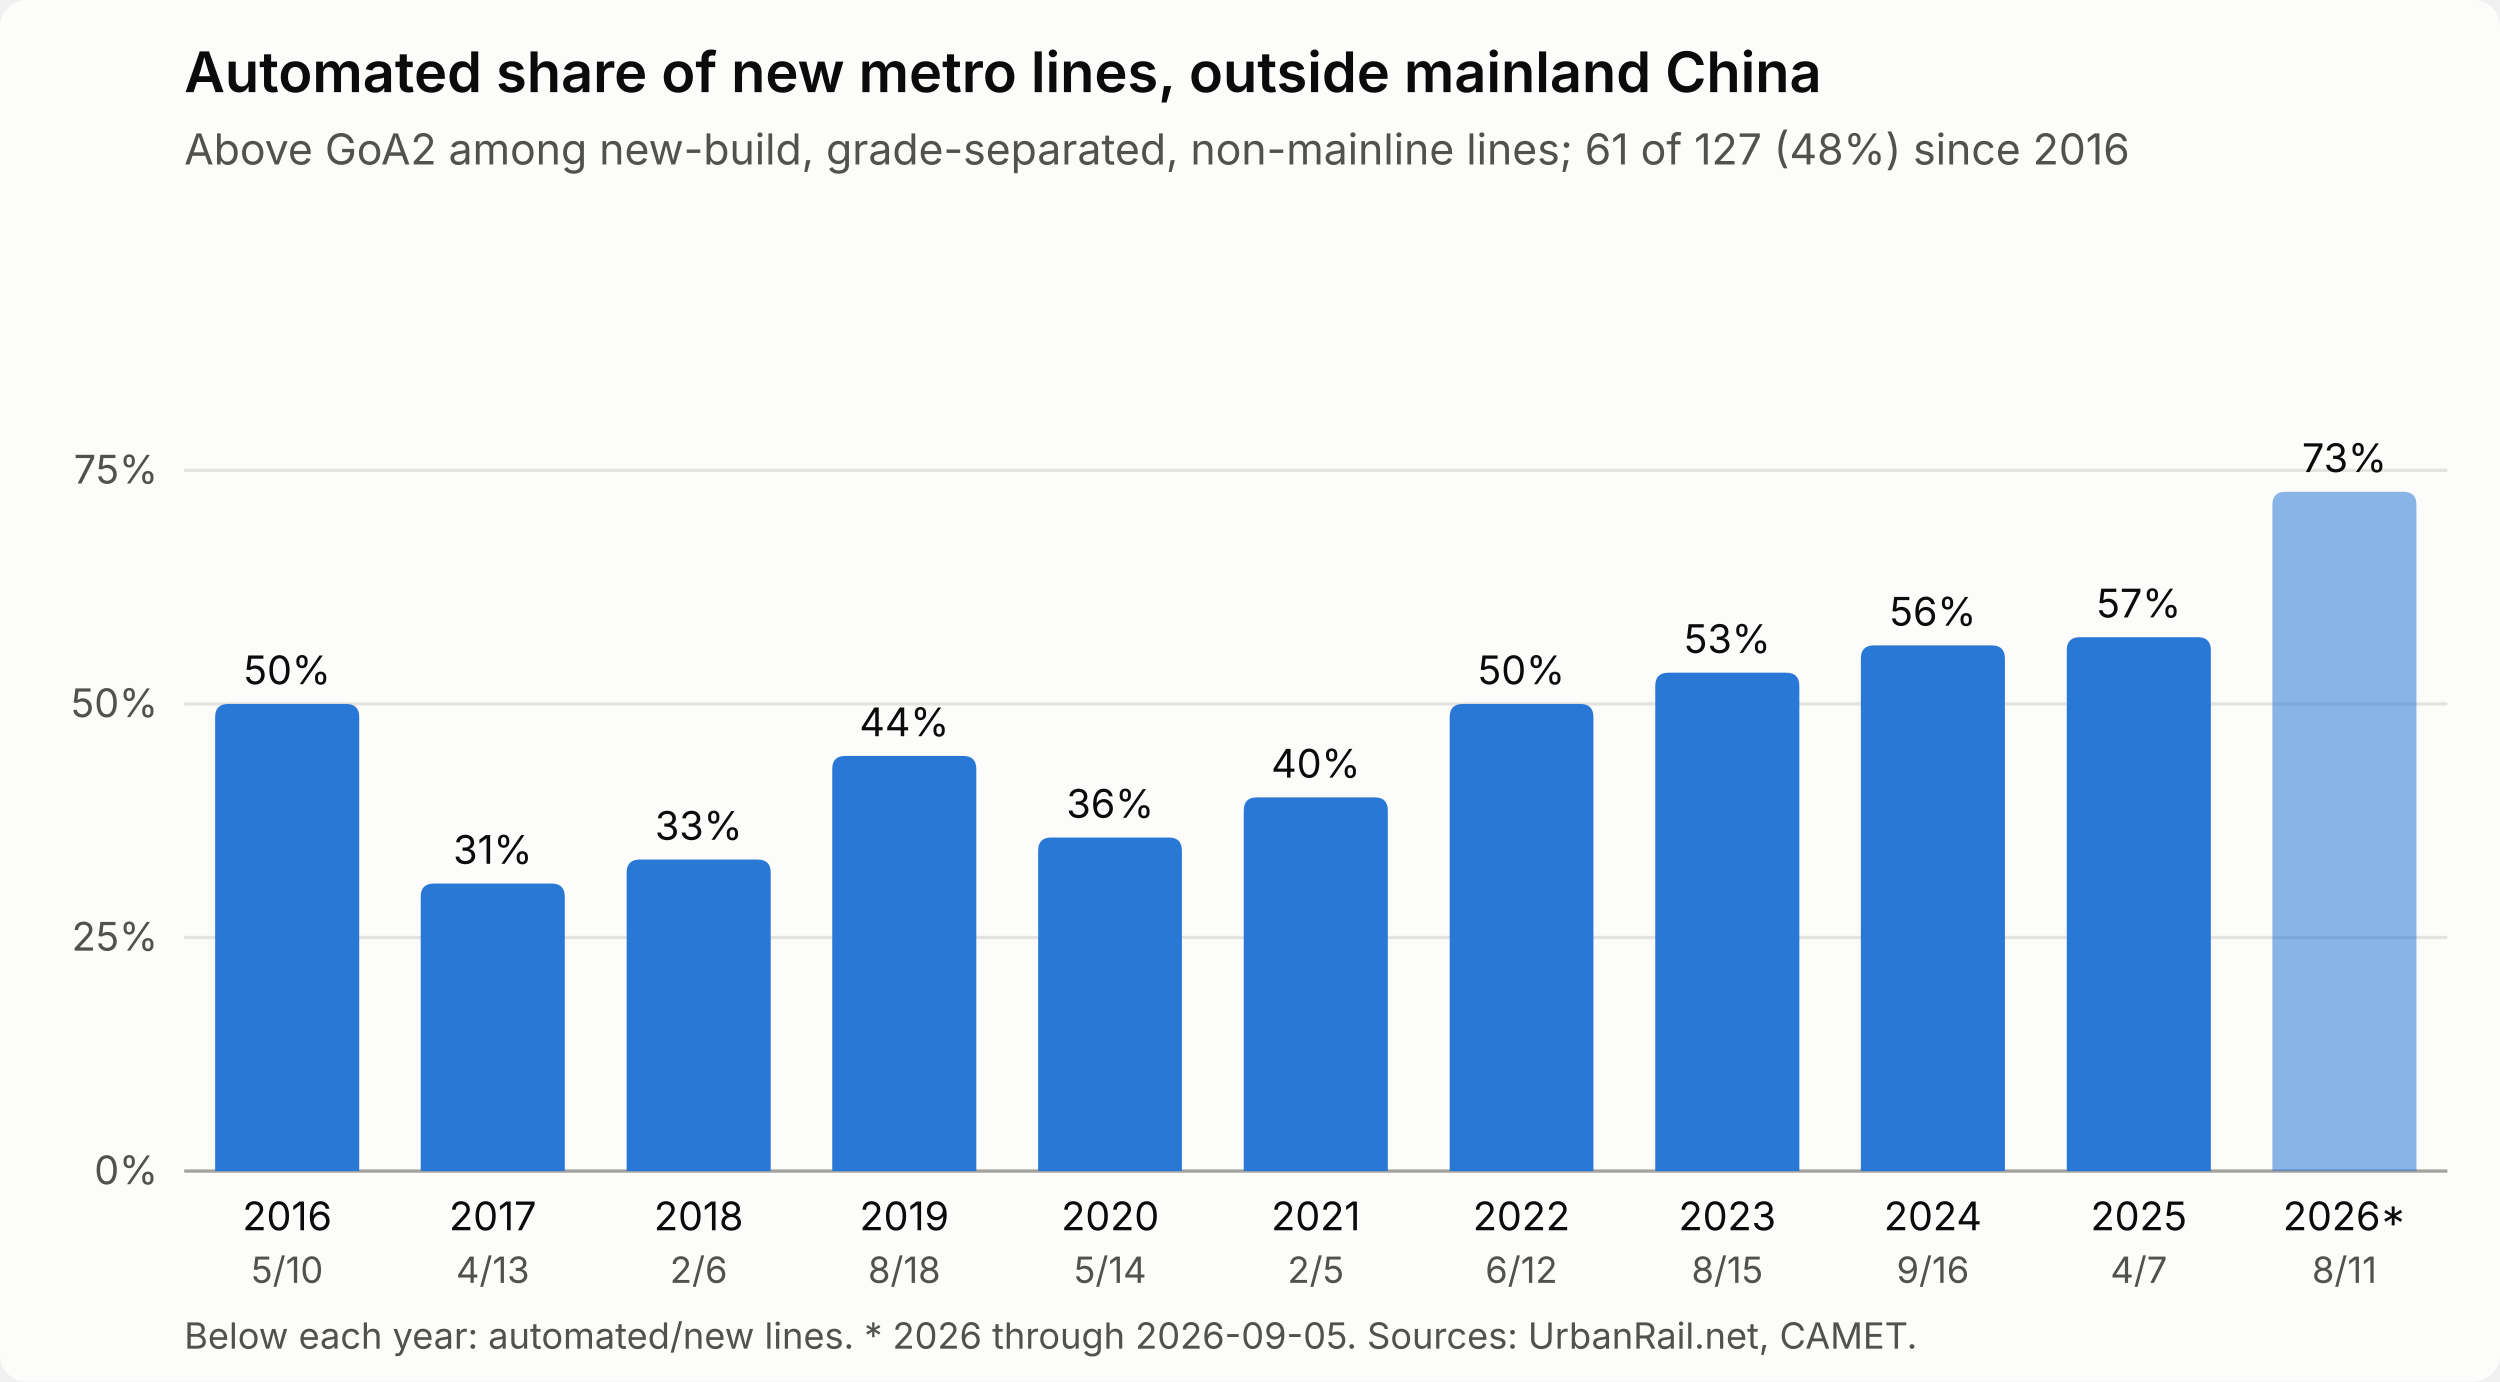
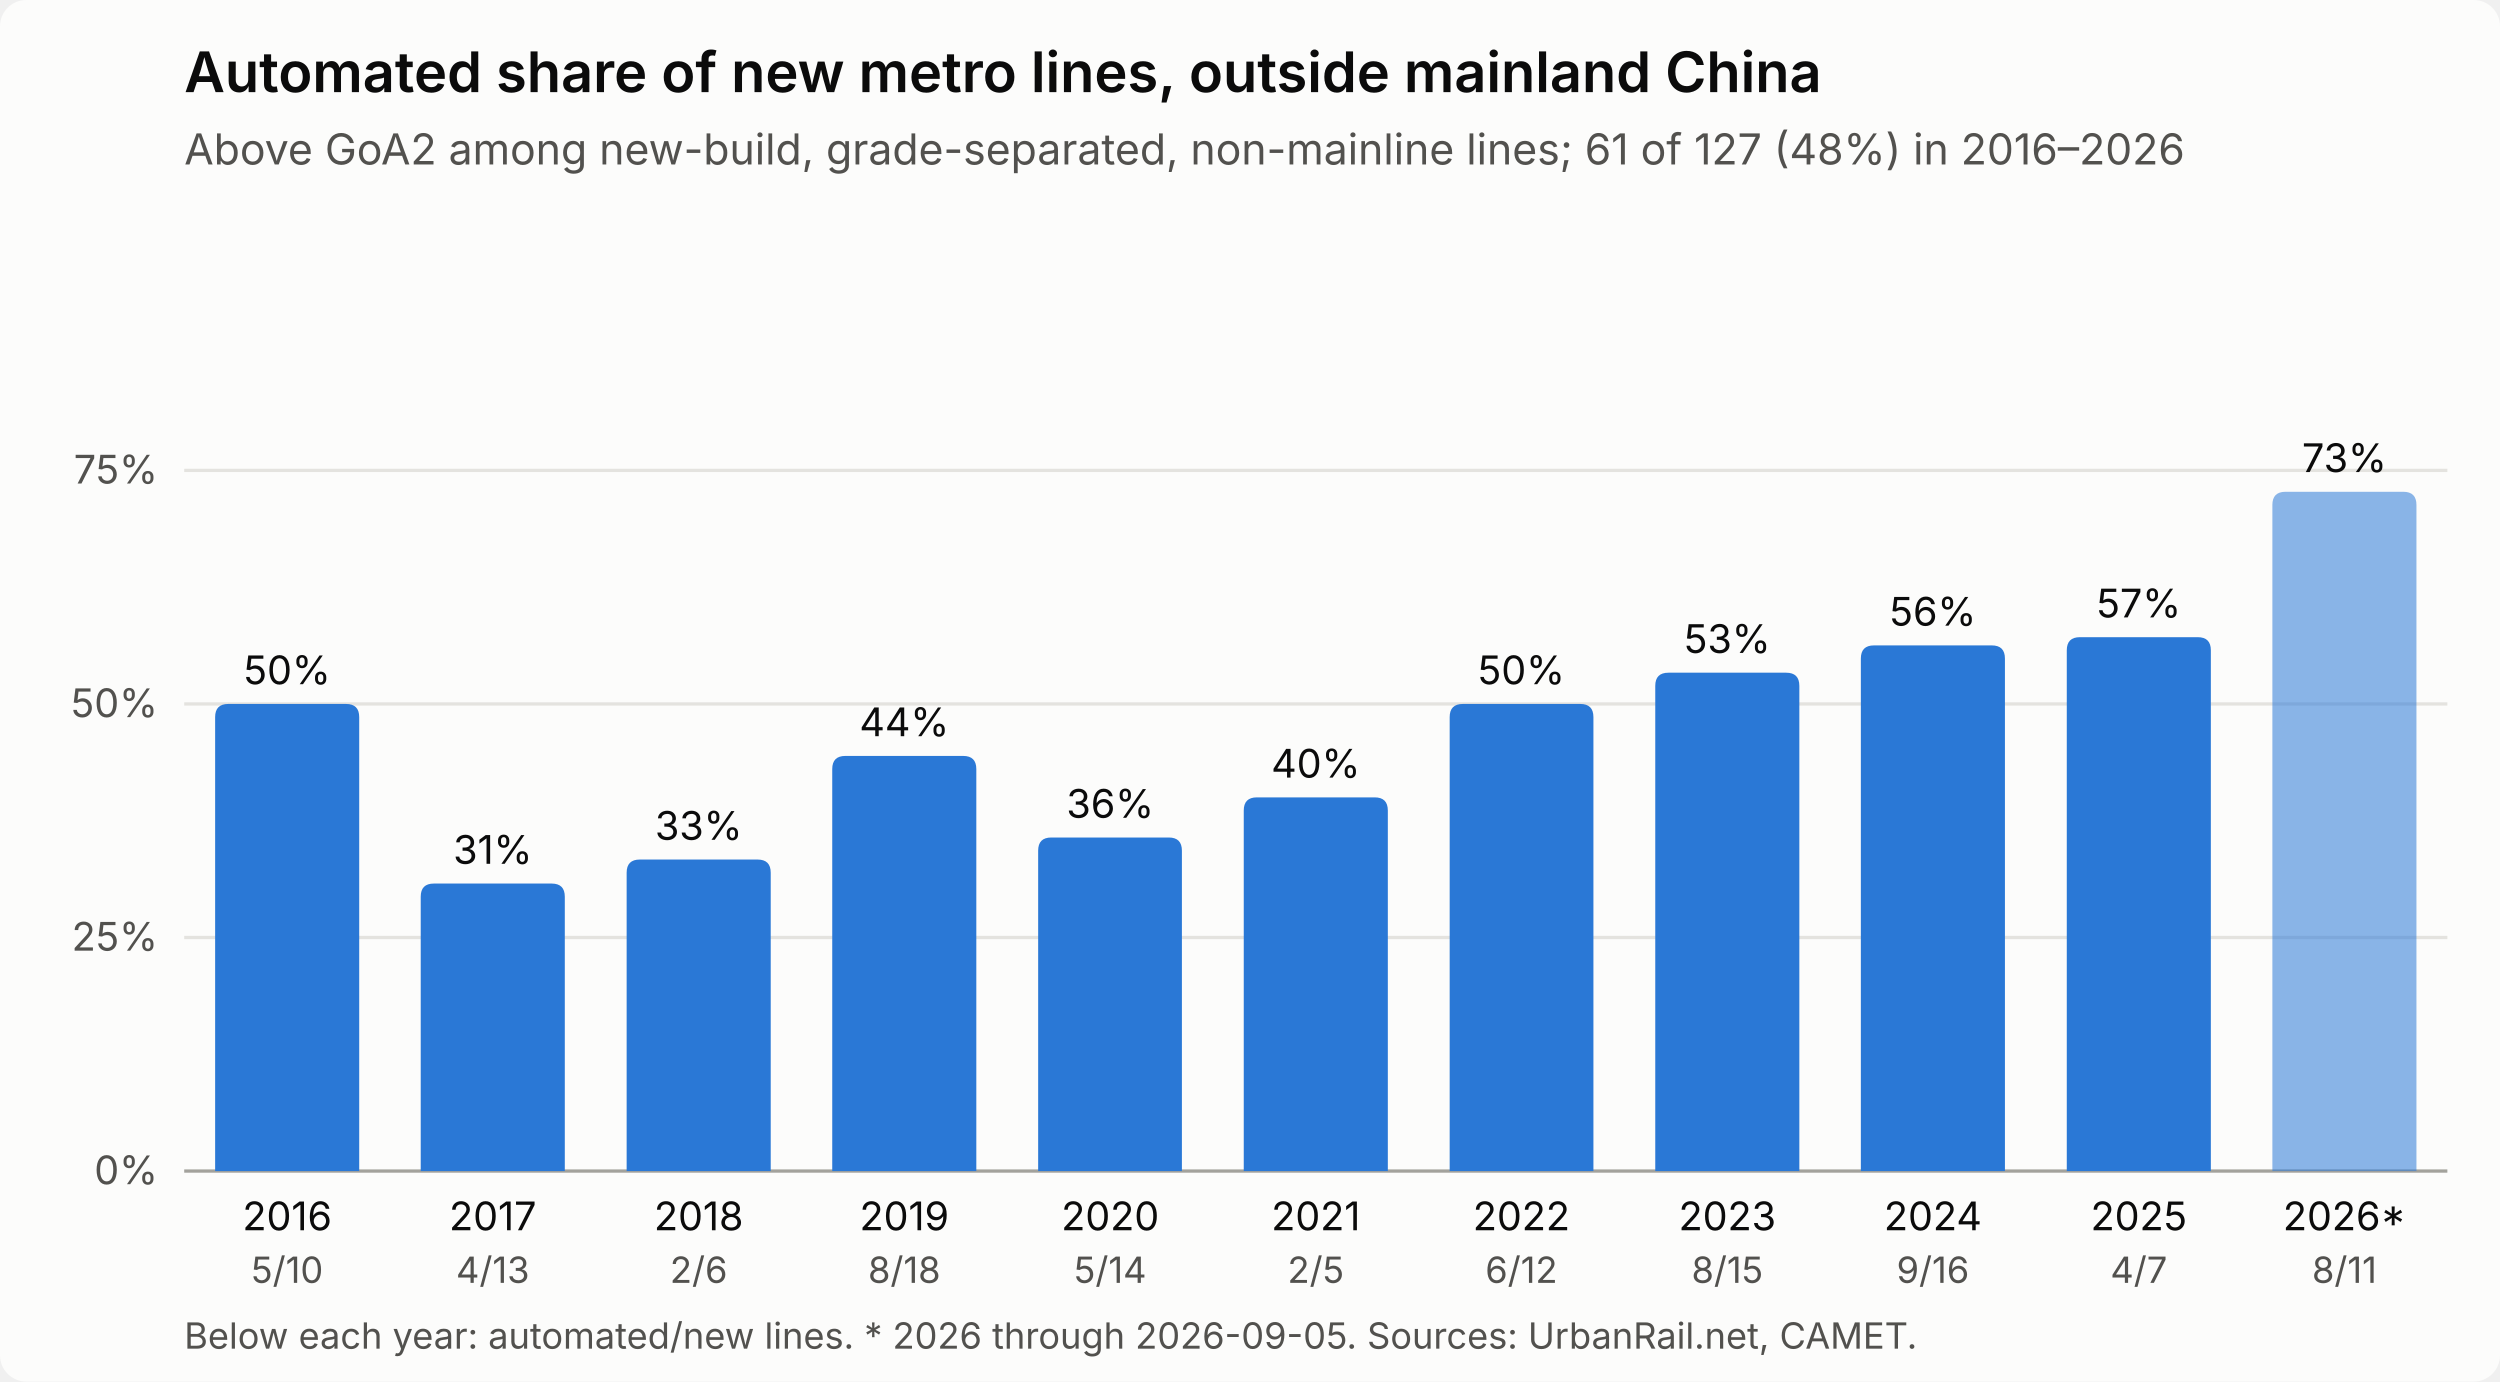
<svg xmlns="http://www.w3.org/2000/svg" viewBox="0 0 760 420" width="760" height="420" role="img" aria-labelledby="t d" font-family="system-ui, -apple-system, Segoe UI, sans-serif">
  <style>
.bg{fill:#fcfcfb}.bar{fill:#2a78d6}.bar.partial{fill-opacity:.55}
.grid{stroke:#e4e3df;stroke-width:1}.axis{stroke:#a3a29c;stroke-width:1}
.t1{fill:#0b0b0b}.t2{fill:#52514e}
@media (prefers-color-scheme: dark){
.bg{fill:#1a1a19}.bar{fill:#3987e5}.grid{stroke:#2e2e2c}.axis{stroke:#5d5c57}
.t1{fill:#ffffff}.t2{fill:#c3c2b7}}
</style>
  <rect class="bg" width="760" height="420" rx="8" />
  <text class="t1" x="56" y="28" font-size="17" font-weight="600">Automated share of new metro lines, outside mainland China</text>
-   <text class="t2" x="56" y="50" font-size="13">Above GoA2 among new-build, grade-separated, non-mainline lines; 61 of 127 (48%) since 2016</text>
+   <text class="t2" x="56" y="50" font-size="13">Above GoA2 among new-build, grade-separated, non-mainline lines; 61 of 127 (48%) in 2016–2026</text>
  <line class="axis" x1="56" x2="744" y1="356.0" y2="356.0" />
  <text class="t2" x="48" y="360.0" font-size="12" text-anchor="end">0%</text>
  <line class="grid" x1="56" x2="744" y1="285.0" y2="285.0" />
  <text class="t2" x="48" y="289.0" font-size="12" text-anchor="end">25%</text>
  <line class="grid" x1="56" x2="744" y1="214.0" y2="214.0" />
  <text class="t2" x="48" y="218.0" font-size="12" text-anchor="end">50%</text>
  <line class="grid" x1="56" x2="744" y1="143.0" y2="143.0" />
  <text class="t2" x="48" y="147.0" font-size="12" text-anchor="end">75%</text>
  <g>
    <rect x="56.0" y="72" width="62.5" height="284" fill="transparent" />
    <path class="bar" d="M65.4,356.0 V218.0 Q65.4,214.0 69.4,214.0 H105.2 Q109.2,214.0 109.2,218.0 V356.0 Z" />
    <text class="t1" x="87.3" y="208.0" font-size="12" text-anchor="middle">50%</text>
  </g>
  <text class="t1" x="87.3" y="374.0" font-size="12" text-anchor="middle">2016</text>
  <text class="t2" x="87.3" y="390.0" font-size="11" text-anchor="middle">5/10</text>
  <g>
    <rect x="118.5" y="72" width="62.5" height="284" fill="transparent" />
    <path class="bar" d="M127.9,356.0 V272.6 Q127.9,268.6 131.9,268.6 H167.7 Q171.7,268.6 171.7,272.6 V356.0 Z" />
    <text class="t1" x="149.8" y="262.6" font-size="12" text-anchor="middle">31%</text>
  </g>
  <text class="t1" x="149.8" y="374.0" font-size="12" text-anchor="middle">2017</text>
  <text class="t2" x="149.8" y="390.0" font-size="11" text-anchor="middle">4/13</text>
  <g>
    <rect x="181.1" y="72" width="62.5" height="284" fill="transparent" />
    <path class="bar" d="M190.5,356.0 V265.3 Q190.5,261.3 194.5,261.3 H230.3 Q234.3,261.3 234.3,265.3 V356.0 Z" />
    <text class="t1" x="212.4" y="255.3" font-size="12" text-anchor="middle">33%</text>
  </g>
  <text class="t1" x="212.4" y="374.0" font-size="12" text-anchor="middle">2018</text>
  <text class="t2" x="212.4" y="390.0" font-size="11" text-anchor="middle">2/6</text>
  <g>
    <rect x="243.6" y="72" width="62.5" height="284" fill="transparent" />
    <path class="bar" d="M253.0,356.0 V233.8 Q253.0,229.8 257.0,229.8 H292.8 Q296.8,229.8 296.8,233.8 V356.0 Z" />
    <text class="t1" x="274.9" y="223.8" font-size="12" text-anchor="middle">44%</text>
  </g>
  <text class="t1" x="274.9" y="374.0" font-size="12" text-anchor="middle">2019</text>
  <text class="t2" x="274.9" y="390.0" font-size="11" text-anchor="middle">8/18</text>
  <g>
    <rect x="306.2" y="72" width="62.5" height="284" fill="transparent" />
    <path class="bar" d="M315.6,356.0 V258.6 Q315.6,254.6 319.6,254.6 H355.3 Q359.3,254.6 359.3,258.6 V356.0 Z" />
    <text class="t1" x="337.5" y="248.6" font-size="12" text-anchor="middle">36%</text>
  </g>
  <text class="t1" x="337.5" y="374.0" font-size="12" text-anchor="middle">2020</text>
  <text class="t2" x="337.5" y="390.0" font-size="11" text-anchor="middle">5/14</text>
  <g>
    <rect x="368.7" y="72" width="62.5" height="284" fill="transparent" />
    <path class="bar" d="M378.1,356.0 V246.4 Q378.1,242.4 382.1,242.4 H417.9 Q421.9,242.4 421.9,246.4 V356.0 Z" />
    <text class="t1" x="400.0" y="236.4" font-size="12" text-anchor="middle">40%</text>
  </g>
  <text class="t1" x="400.0" y="374.0" font-size="12" text-anchor="middle">2021</text>
  <text class="t2" x="400.0" y="390.0" font-size="11" text-anchor="middle">2/5</text>
  <g>
    <rect x="431.3" y="72" width="62.5" height="284" fill="transparent" />
    <path class="bar" d="M440.7,356.0 V218.0 Q440.7,214.0 444.7,214.0 H480.4 Q484.4,214.0 484.4,218.0 V356.0 Z" />
    <text class="t1" x="462.5" y="208.0" font-size="12" text-anchor="middle">50%</text>
  </g>
  <text class="t1" x="462.5" y="374.0" font-size="12" text-anchor="middle">2022</text>
  <text class="t2" x="462.5" y="390.0" font-size="11" text-anchor="middle">6/12</text>
  <g>
    <rect x="493.8" y="72" width="62.5" height="284" fill="transparent" />
    <path class="bar" d="M503.2,356.0 V208.5 Q503.2,204.5 507.2,204.5 H543.0 Q547.0,204.5 547.0,208.5 V356.0 Z" />
    <text class="t1" x="525.1" y="198.5" font-size="12" text-anchor="middle">53%</text>
  </g>
  <text class="t1" x="525.1" y="374.0" font-size="12" text-anchor="middle">2023</text>
  <text class="t2" x="525.1" y="390.0" font-size="11" text-anchor="middle">8/15</text>
  <g>
    <rect x="556.4" y="72" width="62.5" height="284" fill="transparent" />
    <path class="bar" d="M565.7,356.0 V200.2 Q565.7,196.2 569.7,196.2 H605.5 Q609.5,196.2 609.5,200.2 V356.0 Z" />
    <text class="t1" x="587.6" y="190.2" font-size="12" text-anchor="middle">56%</text>
  </g>
  <text class="t1" x="587.6" y="374.0" font-size="12" text-anchor="middle">2024</text>
  <text class="t2" x="587.6" y="390.0" font-size="11" text-anchor="middle">9/16</text>
  <g>
    <rect x="618.9" y="72" width="62.5" height="284" fill="transparent" />
    <path class="bar" d="M628.3,356.0 V197.7 Q628.3,193.7 632.3,193.7 H668.1 Q672.1,193.7 672.1,197.7 V356.0 Z" />
    <text class="t1" x="650.2" y="187.7" font-size="12" text-anchor="middle">57%</text>
  </g>
  <text class="t1" x="650.2" y="374.0" font-size="12" text-anchor="middle">2025</text>
  <text class="t2" x="650.2" y="390.0" font-size="11" text-anchor="middle">4/7</text>
  <g>
    <rect x="681.5" y="72" width="62.5" height="284" fill="transparent" />
    <path class="bar partial" d="M690.8,356.0 V153.5 Q690.8,149.5 694.8,149.5 H730.6 Q734.6,149.5 734.6,153.5 V356.0 Z" />
    <text class="t1" x="712.7" y="143.5" font-size="12" text-anchor="middle">73%</text>
  </g>
  <text class="t1" x="712.7" y="374.0" font-size="12" text-anchor="middle">2026*</text>
  <text class="t2" x="712.7" y="390.0" font-size="11" text-anchor="middle">8/11</text>
  <text class="t2" x="56" y="410" font-size="11">Below each year: automated/new lines. * 2026 through 2026-09-05. Sources: UrbanRail.net, CAMET.</text>
</svg>
